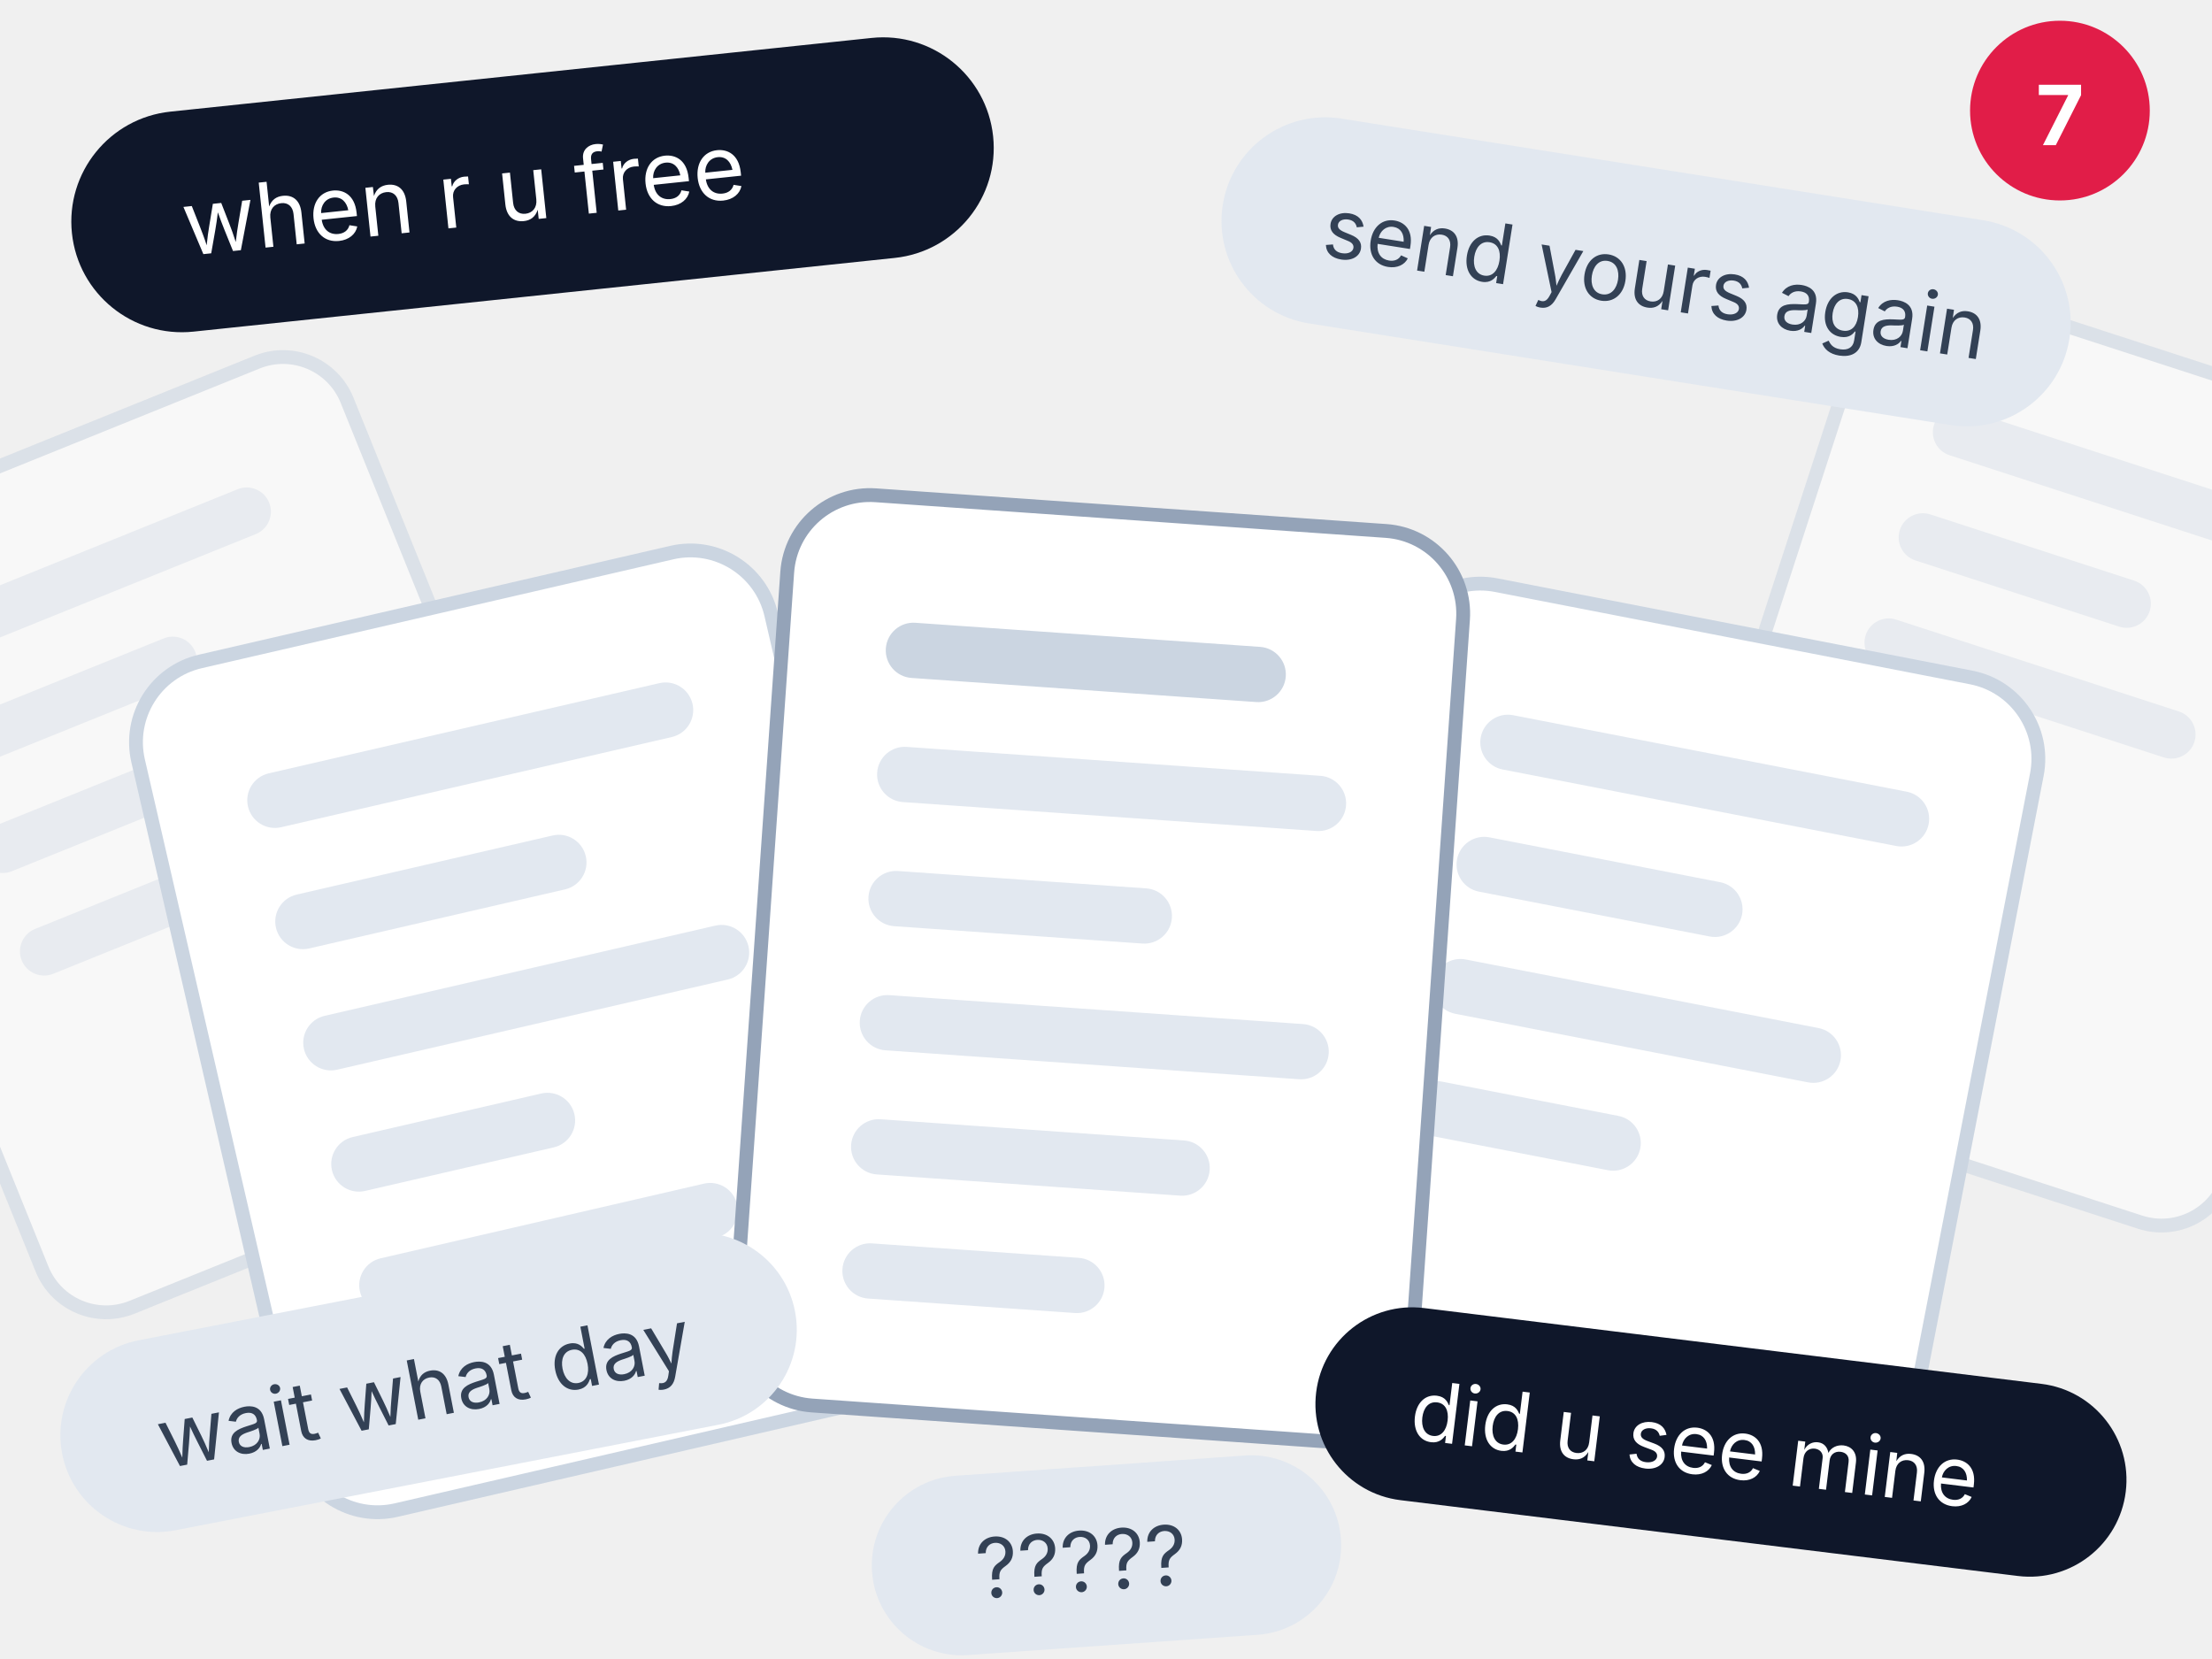
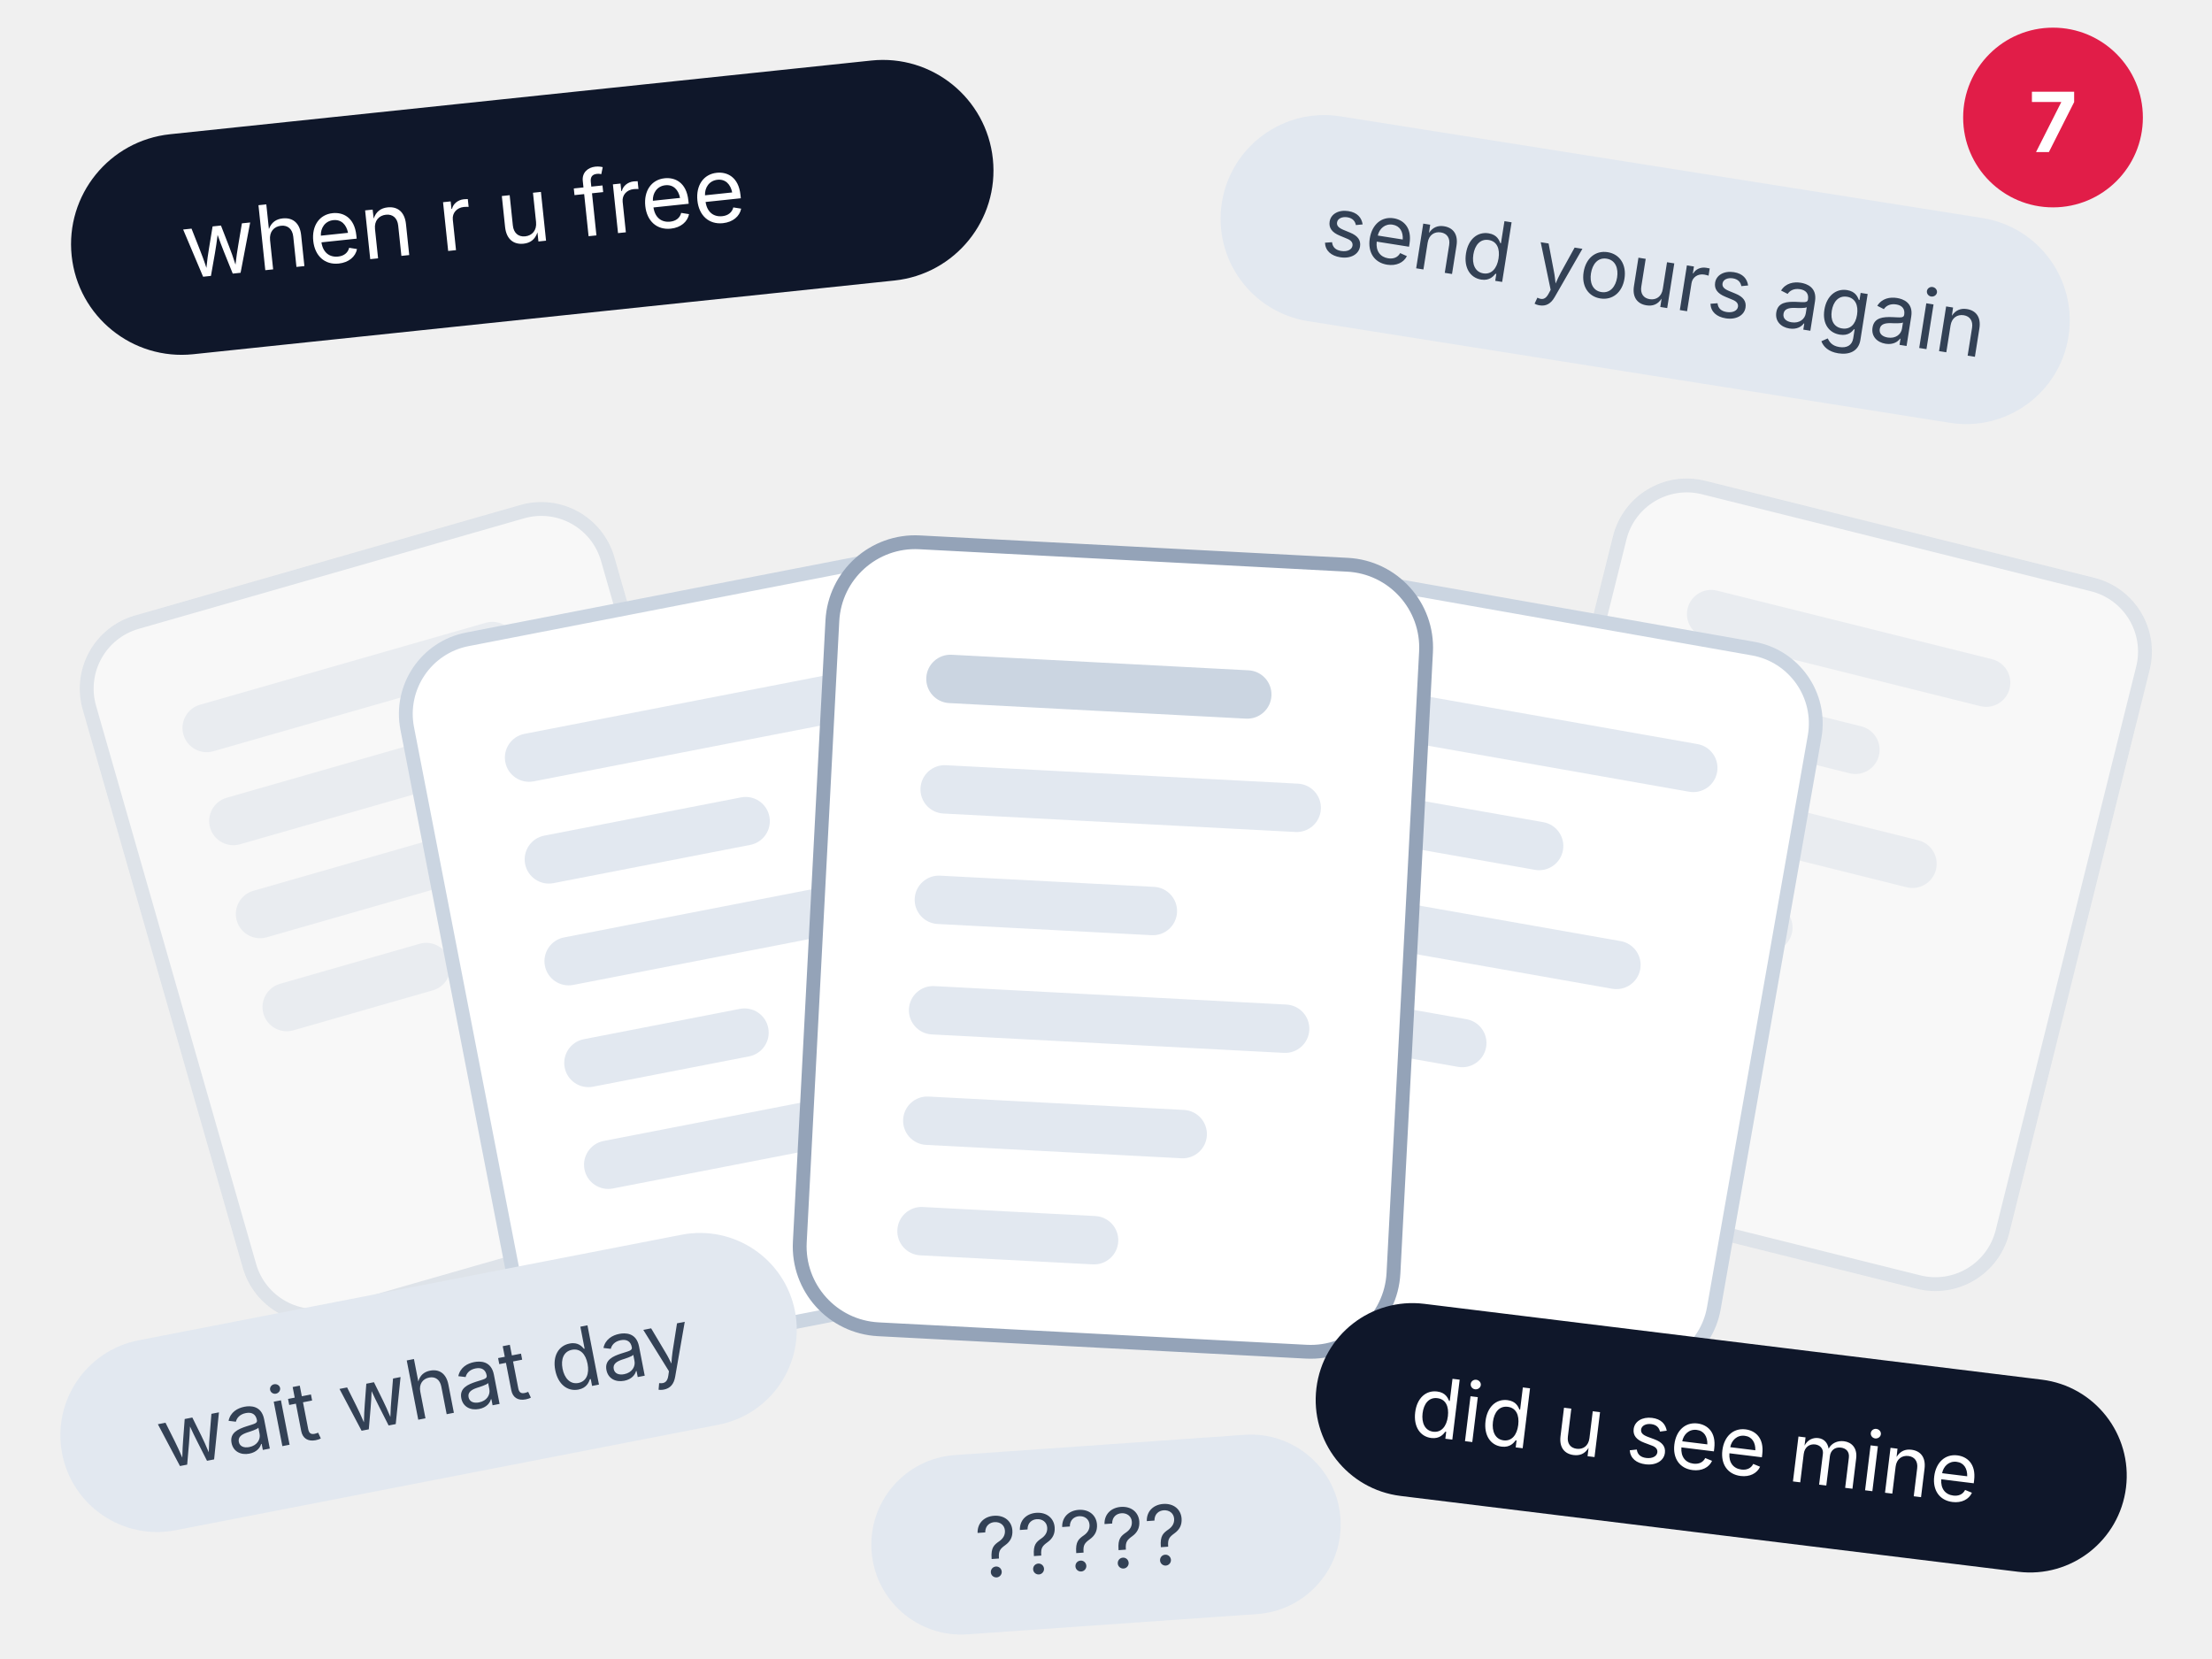
<svg xmlns="http://www.w3.org/2000/svg" viewBox="0 0 320 240" fill="none">
-   <g opacity="0.55">
-     <g transform="rotate(-22 30 120)">
-       <rect x="-16" y="60" width="88" height="120" rx="10" fill="#ffffff" stroke="#cbd5e1" stroke-width="2" />
-       <rect x="-2" y="76" width="58" height="7" rx="3.5" fill="#e2e8f0" />
-       <rect x="-2" y="92" width="40" height="7" rx="3.5" fill="#e2e8f0" />
-       <rect x="-2" y="108" width="54" height="7" rx="3.5" fill="#e2e8f0" />
-       <rect x="-2" y="124" width="34" height="7" rx="3.5" fill="#e2e8f0" />
+   <g opacity="0.5">
+     <g transform="rotate(-16 62 132)">
+       <rect x="23" y="80" width="78" height="104" rx="10" fill="#ffffff" stroke="#cbd5e1" stroke-width="2" />
+       <rect x="35" y="94" width="50" height="7" rx="3.5" fill="#e2e8f0" />
+       <rect x="35" y="108" width="34" height="7" rx="3.5" fill="#e2e8f0" />
+       <rect x="35" y="122" width="46" height="7" rx="3.5" fill="#e2e8f0" />
+       <rect x="35" y="136" width="28" height="7" rx="3.5" fill="#e2e8f0" />
    </g>
-     <g transform="rotate(18 292 108)">
-       <rect x="252" y="48" width="88" height="120" rx="10" fill="#ffffff" stroke="#cbd5e1" stroke-width="2" />
-       <rect x="266" y="64" width="56" height="7" rx="3.5" fill="#e2e8f0" />
-       <rect x="266" y="80" width="38" height="7" rx="3.5" fill="#e2e8f0" />
-       <rect x="266" y="96" width="50" height="7" rx="3.5" fill="#e2e8f0" />
-       <rect x="266" y="112" width="30" height="7" rx="3.5" fill="#e2e8f0" />
+     <g transform="rotate(14 262 128)">
+       <rect x="223" y="76" width="78" height="104" rx="10" fill="#ffffff" stroke="#cbd5e1" stroke-width="2" />
+       <rect x="235" y="90" width="48" height="7" rx="3.5" fill="#e2e8f0" />
+       <rect x="235" y="104" width="32" height="7" rx="3.5" fill="#e2e8f0" />
+       <rect x="235" y="118" width="44" height="7" rx="3.5" fill="#e2e8f0" />
+       <rect x="235" y="132" width="26" height="7" rx="3.5" fill="#e2e8f0" />
    </g>
  </g>
-   <g transform="rotate(-13 78 148)">
-     <rect x="30" y="86" width="94" height="126" rx="12" fill="#ffffff" stroke="#cbd5e1" stroke-width="2" />
-     <rect x="44" y="104" width="66" height="8" rx="4" fill="#e2e8f0" />
-     <rect x="44" y="122" width="46" height="8" rx="4" fill="#e2e8f0" />
-     <rect x="44" y="140" width="66" height="8" rx="4" fill="#e2e8f0" />
-     <rect x="44" y="158" width="36" height="8" rx="4" fill="#e2e8f0" />
-     <rect x="44" y="176" width="56" height="8" rx="4" fill="#e2e8f0" />
+   <g transform="rotate(-11 106 138)">
+     <rect x="66" y="86" width="80" height="106" rx="11" fill="#ffffff" stroke="#cbd5e1" stroke-width="2" />
+     <rect x="79" y="101" width="54" height="7" rx="3.5" fill="#e2e8f0" />
+     <rect x="79" y="116" width="36" height="7" rx="3.5" fill="#e2e8f0" />
+     <rect x="79" y="131" width="52" height="7" rx="3.5" fill="#e2e8f0" />
+     <rect x="79" y="146" width="30" height="7" rx="3.5" fill="#e2e8f0" />
+     <rect x="79" y="161" width="44" height="7" rx="3.5" fill="#e2e8f0" />
  </g>
-   <g transform="rotate(11 238 152)">
-     <rect x="192" y="90" width="94" height="126" rx="12" fill="#ffffff" stroke="#cbd5e1" stroke-width="2" />
-     <rect x="206" y="108" width="66" height="8" rx="4" fill="#e2e8f0" />
-     <rect x="206" y="126" width="42" height="8" rx="4" fill="#e2e8f0" />
-     <rect x="206" y="144" width="60" height="8" rx="4" fill="#e2e8f0" />
-     <rect x="206" y="162" width="34" height="8" rx="4" fill="#e2e8f0" />
+   <g transform="rotate(10 216 140)">
+     <rect x="176" y="88" width="80" height="106" rx="11" fill="#ffffff" stroke="#cbd5e1" stroke-width="2" />
+     <rect x="189" y="103" width="54" height="7" rx="3.5" fill="#e2e8f0" />
+     <rect x="189" y="118" width="34" height="7" rx="3.5" fill="#e2e8f0" />
+     <rect x="189" y="133" width="48" height="7" rx="3.5" fill="#e2e8f0" />
+     <rect x="189" y="148" width="28" height="7" rx="3.5" fill="#e2e8f0" />
  </g>
-   <g transform="rotate(4 158 140)">
-     <rect x="110" y="74" width="98" height="132" rx="12" fill="#ffffff" stroke="#94a3b8" stroke-width="2" />
-     <rect x="125" y="92" width="58" height="8" rx="4" fill="#cbd5e1" />
-     <rect x="125" y="110" width="68" height="8" rx="4" fill="#e2e8f0" />
-     <rect x="125" y="128" width="44" height="8" rx="4" fill="#e2e8f0" />
-     <rect x="125" y="146" width="68" height="8" rx="4" fill="#e2e8f0" />
-     <rect x="125" y="164" width="52" height="8" rx="4" fill="#e2e8f0" />
-     <rect x="125" y="182" width="38" height="8" rx="4" fill="#e2e8f0" />
+   <g transform="rotate(3 161 137)">
+     <rect x="118" y="80" width="86" height="114" rx="12" fill="#ffffff" stroke="#94a3b8" stroke-width="2" />
+     <rect x="132" y="96" width="50" height="7" rx="3.5" fill="#cbd5e1" />
+     <rect x="132" y="112" width="58" height="7" rx="3.5" fill="#e2e8f0" />
+     <rect x="132" y="128" width="38" height="7" rx="3.5" fill="#e2e8f0" />
+     <rect x="132" y="144" width="58" height="7" rx="3.5" fill="#e2e8f0" />
+     <rect x="132" y="160" width="44" height="7" rx="3.5" fill="#e2e8f0" />
+     <rect x="132" y="176" width="32" height="7" rx="3.5" fill="#e2e8f0" />
  </g>
-   <g transform="rotate(-6 84 26)">
-     <rect x="10" y="10" width="134" height="32" rx="16" fill="#0f172a" />
-     <text x="26" y="31" font-family="system-ui, -apple-system, Segoe UI, sans-serif" font-size="13" fill="#ffffff">when r u free</text>
+   <g transform="rotate(-6 77 30)">
+     <rect x="10" y="14" width="134" height="32" rx="16" fill="#0f172a" />
+     <text x="26" y="35" font-family="system-ui, -apple-system, Segoe UI, sans-serif" font-size="13" fill="#ffffff">when r u free</text>
  </g>
-   <g transform="rotate(9 236 40)">
+   <g transform="rotate(9 238 39)">
    <rect x="176" y="24" width="124" height="30" rx="15" fill="#e2e8f0" />
    <text x="191" y="44" font-family="system-ui, -apple-system, Segoe UI, sans-serif" font-size="12" fill="#334155">send yours again</text>
  </g>
  <g transform="rotate(-11 62 200)">
    <rect x="8" y="186" width="108" height="28" rx="14" fill="#e2e8f0" />
    <text x="22" y="205" font-family="system-ui, -apple-system, Segoe UI, sans-serif" font-size="12" fill="#334155">wait what day</text>
  </g>
-   <g transform="rotate(7 244 208)">
+   <g transform="rotate(7 249 208)">
    <rect x="190" y="194" width="118" height="28" rx="14" fill="#0f172a" />
    <text x="204" y="213" font-family="system-ui, -apple-system, Segoe UI, sans-serif" font-size="12" fill="#ffffff">did u see mine</text>
  </g>
-   <g transform="rotate(-4 160 224)">
-     <rect x="126" y="212" width="68" height="26" rx="13" fill="#e2e8f0" />
-     <text x="141" y="230" font-family="system-ui, -apple-system, Segoe UI, sans-serif" font-size="12" fill="#334155">?????</text>
+   <g transform="rotate(-4 160 222)">
+     <rect x="126" y="209" width="68" height="26" rx="13" fill="#e2e8f0" />
+     <text x="141" y="227" font-family="system-ui, -apple-system, Segoe UI, sans-serif" font-size="12" fill="#334155">?????</text>
  </g>
-   <circle cx="298" cy="16" r="13" fill="#e11d48" />
-   <text x="298" y="21" text-anchor="middle" font-family="system-ui, -apple-system, Segoe UI, sans-serif" font-size="12" font-weight="700" fill="#ffffff">7</text>
+   <circle cx="297" cy="17" r="13" fill="#e11d48" />
+   <text x="297" y="22" text-anchor="middle" font-family="system-ui, -apple-system, Segoe UI, sans-serif" font-size="12" font-weight="700" fill="#ffffff">7</text>
</svg>
